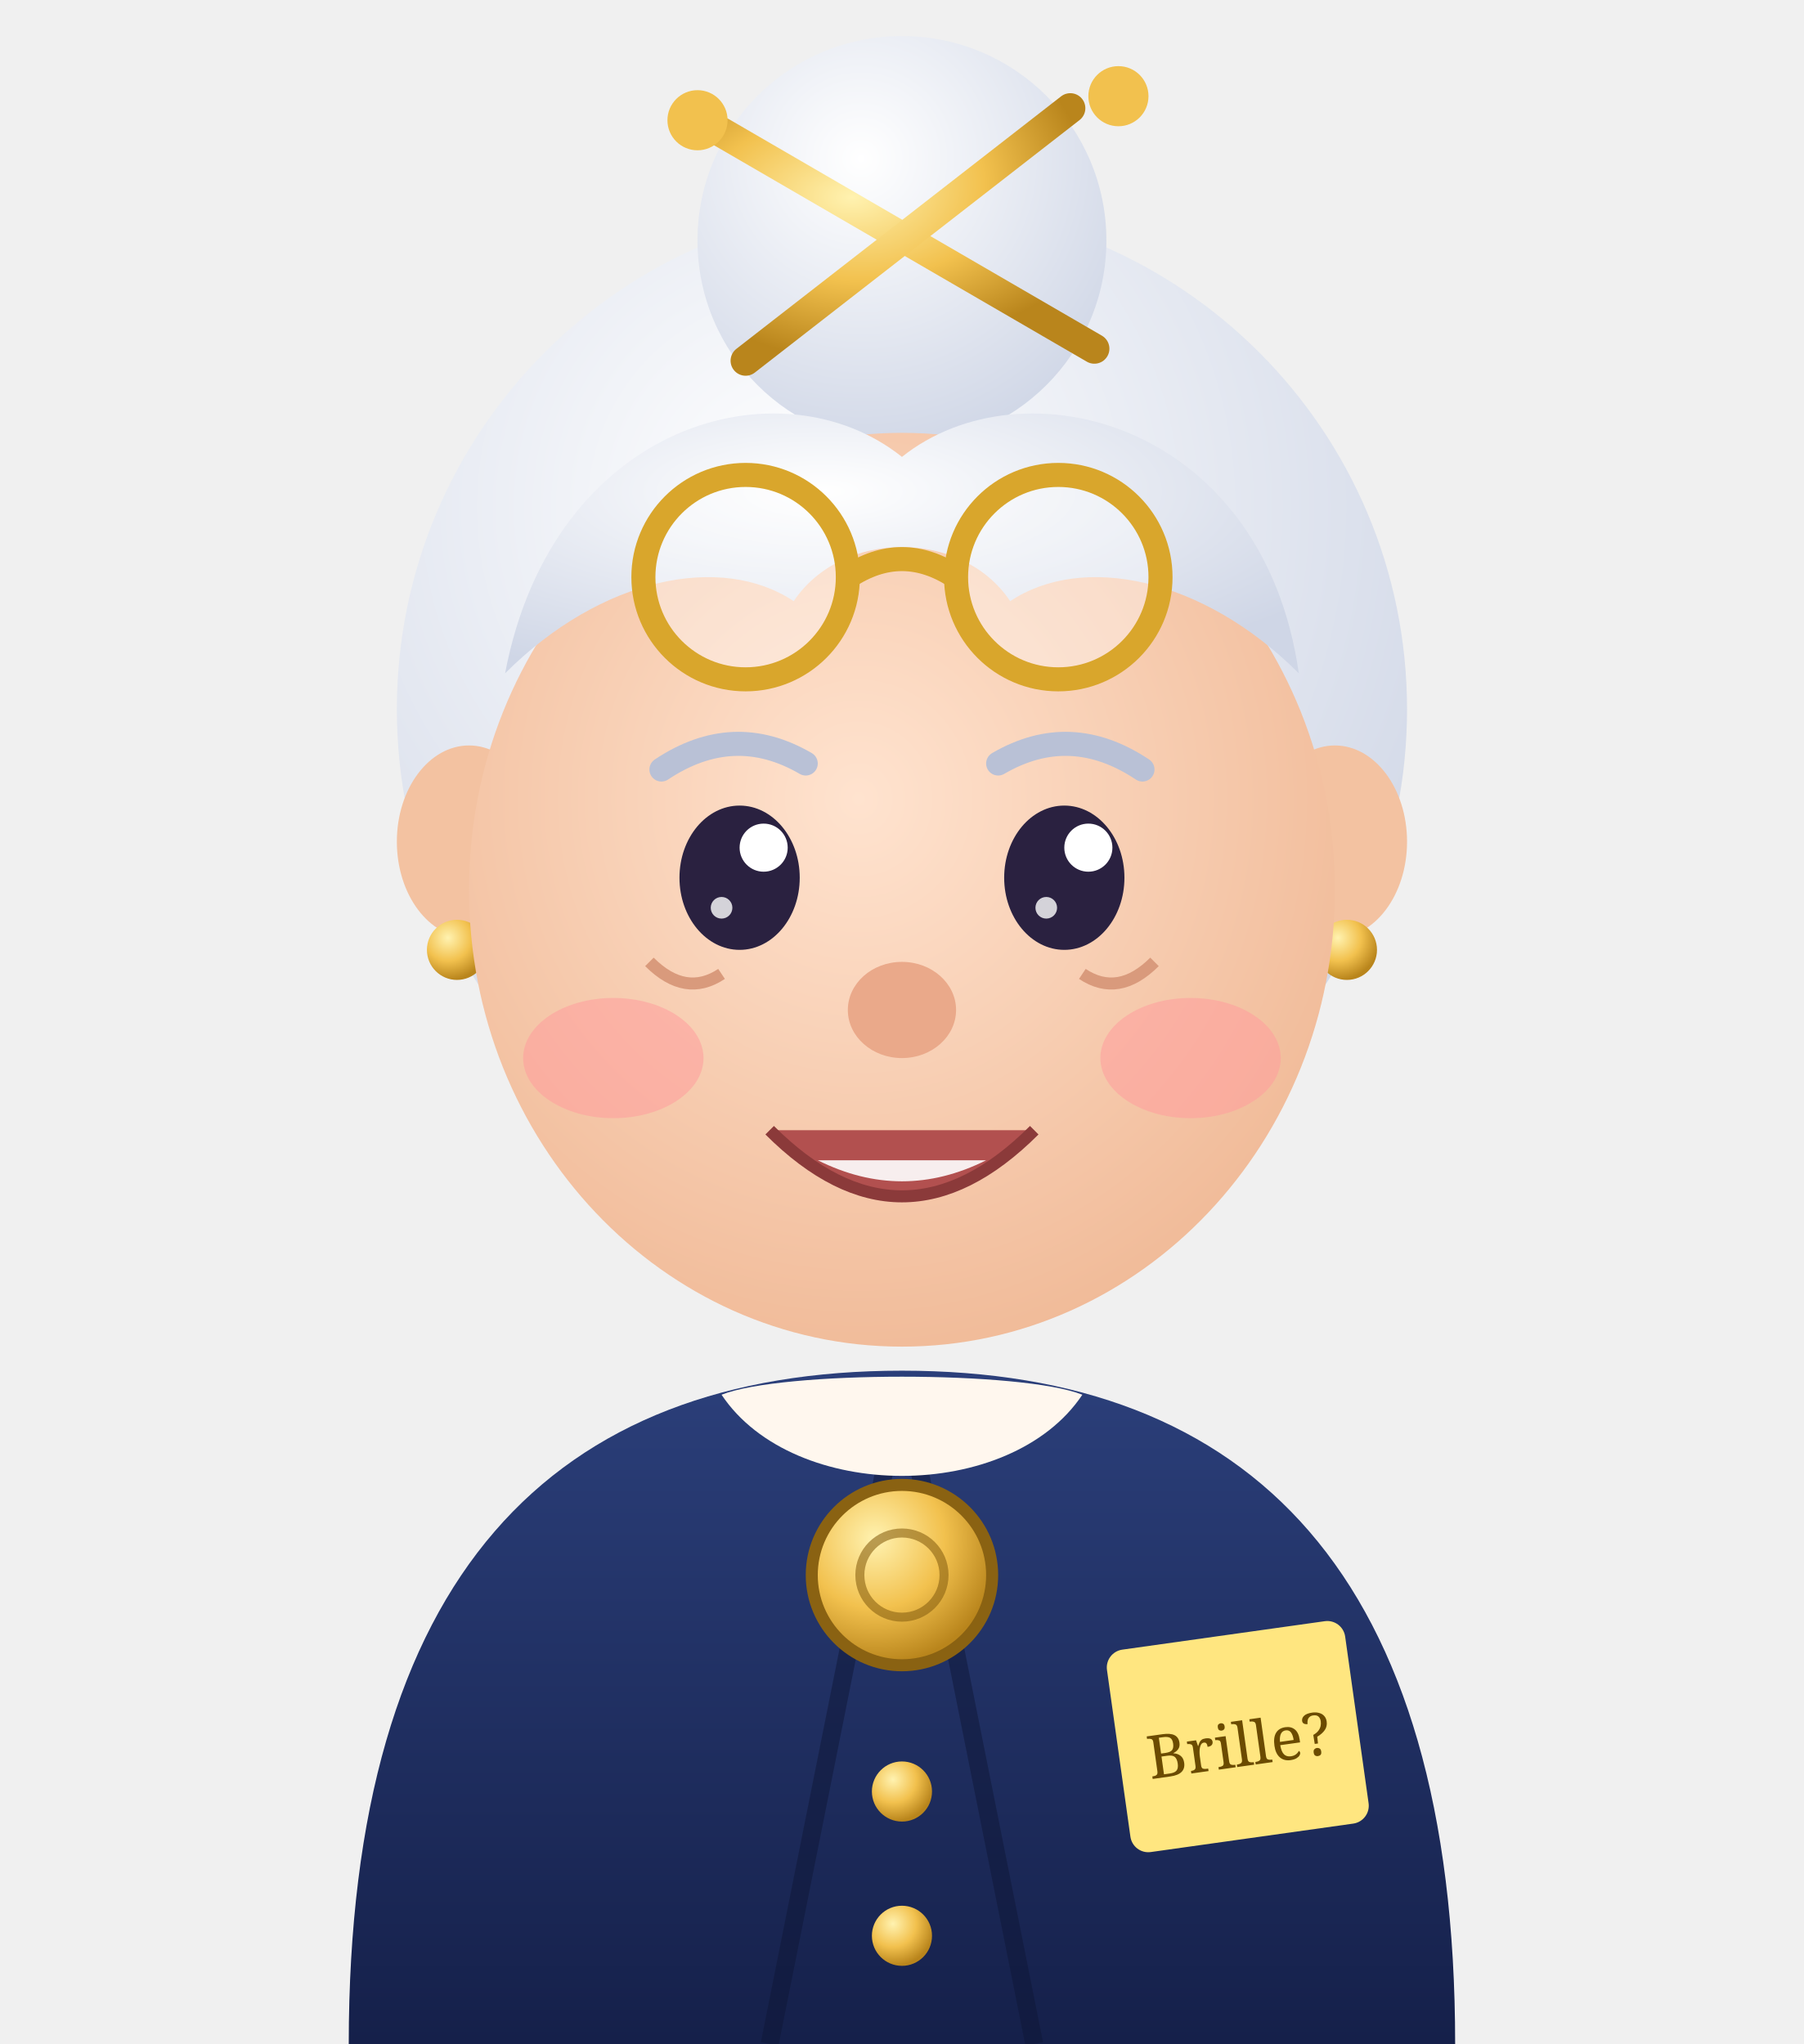
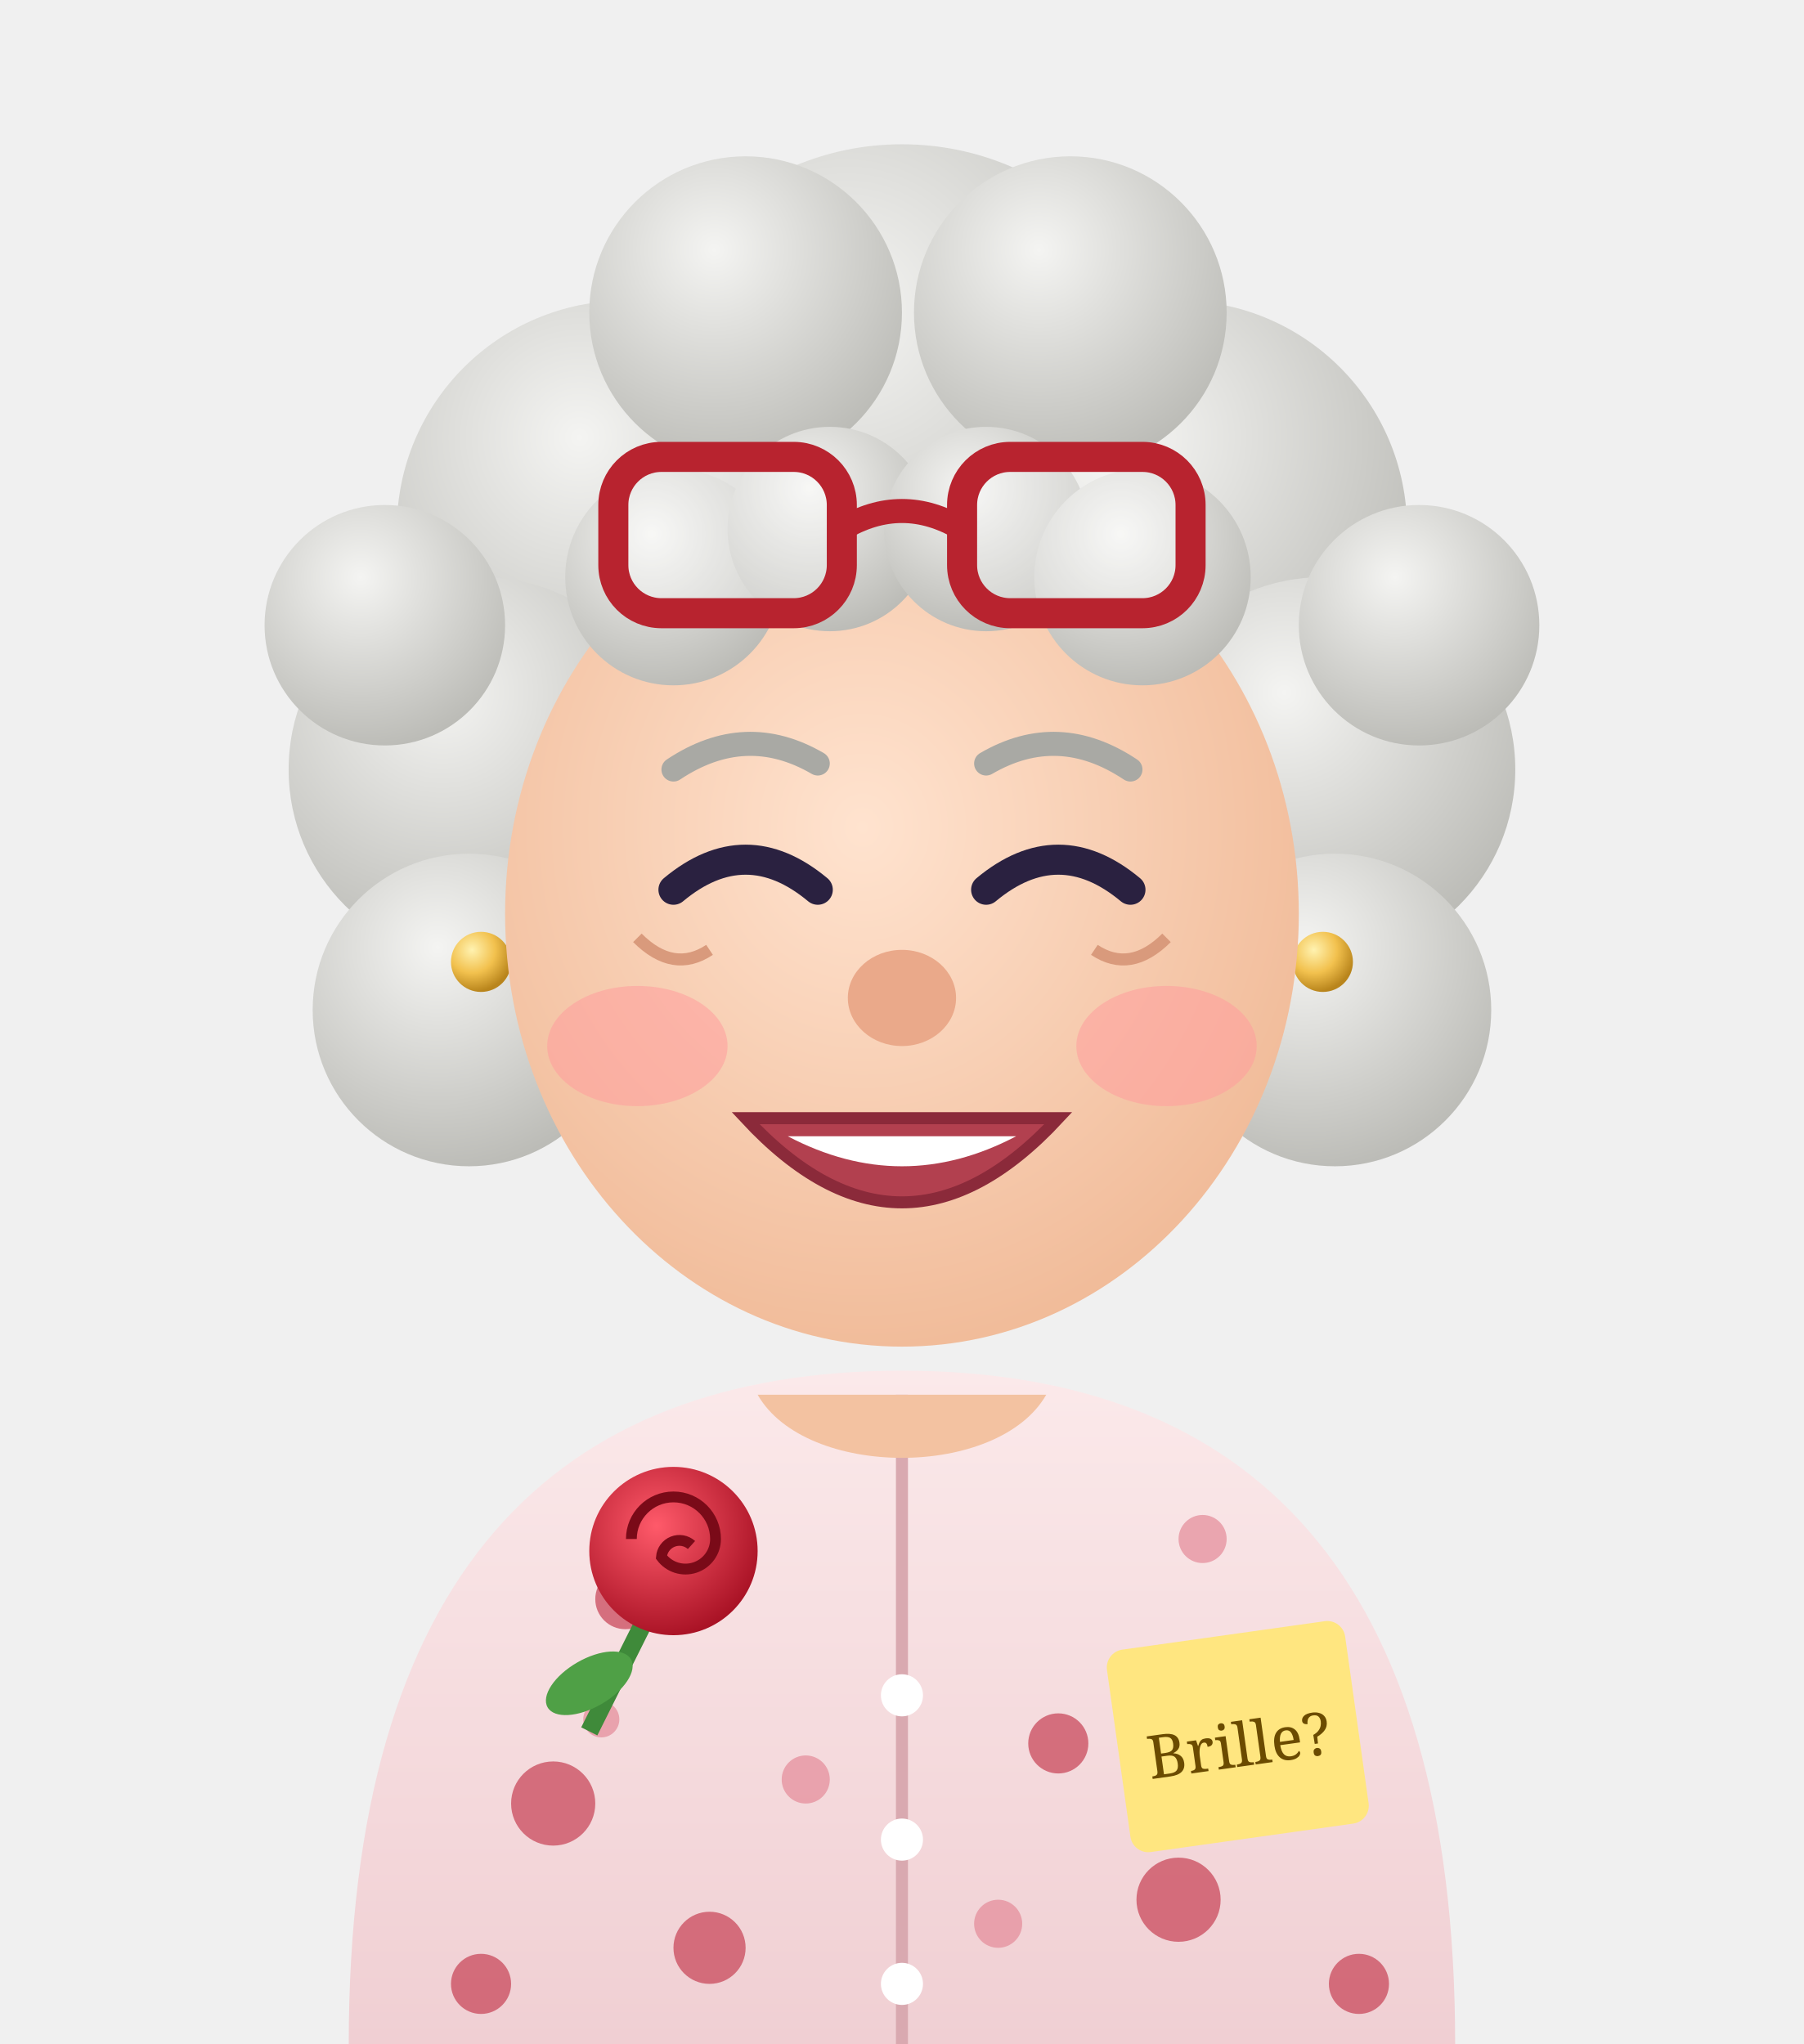
<svg xmlns="http://www.w3.org/2000/svg" viewBox="0 0 300 340" role="img" aria-label="Granny">
  <defs>
    <radialGradient id="gSkin" cx="45%" cy="40%" r="65%">
      <stop offset="0" stop-color="#ffe3cf" />
      <stop offset="1" stop-color="#f0b996" />
    </radialGradient>
    <radialGradient id="gHair" cx="40%" cy="30%" r="75%">
-       <stop offset="0" stop-color="#ffffff" />
-       <stop offset="1" stop-color="#cfd6e6" />
+       <stop offset="0" stop-color="#f4f4f2" />
+       <stop offset="1" stop-color="#b9b9b4" />
    </radialGradient>
-     <linearGradient id="gCoat" x1="0" y1="0" x2="0" y2="1">
-       <stop offset="0" stop-color="#2b3f7a" />
-       <stop offset="1" stop-color="#15204a" />
+     <linearGradient id="gBlouse" x1="0" y1="0" x2="0" y2="1">
+       <stop offset="0" stop-color="#fbe9ea" />
+       <stop offset="1" stop-color="#f0cfd3" />
    </linearGradient>
    <radialGradient id="gGold" cx="35%" cy="30%" r="70%">
      <stop offset="0" stop-color="#fff2b0" />
      <stop offset=".55" stop-color="#f2c14e" />
      <stop offset="1" stop-color="#b9851c" />
    </radialGradient>
+     <radialGradient id="gRose" cx="40%" cy="35%" r="70%">
+       <stop offset="0" stop-color="#ff5a6a" />
+       <stop offset="1" stop-color="#a50f22" />
+     </radialGradient>
  </defs>
-   <path d="M58 340 C58 262 92 228 150 228 C208 228 242 262 242 340 Z" fill="url(#gCoat)" />
-   <path d="M150 230 L128 340 M150 230 L172 340" stroke="#0e1636" stroke-width="3" opacity=".5" />
-   <path d="M120 232 C132 250 168 250 180 232 C170 228 130 228 120 232 Z" fill="#fff7ee" />
-   <circle cx="150" cy="262" r="15" fill="url(#gGold)" stroke="#8a6212" stroke-width="2" />
-   <path d="M143 262 a7 7 0 0 1 14 0 a7 7 0 0 1 -14 0" fill="none" stroke="#8a6212" stroke-width="1.5" opacity=".6" />
-   <circle cx="150" cy="298" r="5" fill="url(#gGold)" />
-   <circle cx="150" cy="322" r="5" fill="url(#gGold)" />
+   <path d="M58 340 C58 262 92 228 150 228 C208 228 242 262 242 340 Z" fill="url(#gBlouse)" />
+   <g fill="#c94a5c" opacity=".75">
+     <circle cx="92" cy="300" r="7" />
+     <circle cx="118" cy="324" r="6" />
+     <circle cx="196" cy="316" r="7" />
+     <circle cx="214" cy="282" r="5" />
+     <circle cx="104" cy="266" r="5" />
+     <circle cx="176" cy="290" r="5" />
+     <circle cx="226" cy="330" r="5" />
+     <circle cx="80" cy="330" r="5" />
+   </g>
+   <g fill="#e48a98" opacity=".7">
+     <circle cx="134" cy="296" r="4" />
+     <circle cx="166" cy="320" r="4" />
+     <circle cx="200" cy="256" r="4" />
+     <circle cx="100" cy="286" r="3" />
+   </g>
+   <path d="M150 232 L150 340" stroke="#d9a9b0" stroke-width="2" />
+   <circle cx="150" cy="282" r="3.5" fill="#fff" />
+   <circle cx="150" cy="306" r="3.5" fill="#fff" />
+   <circle cx="150" cy="330" r="3.5" fill="#fff" />
+   <path d="M126 232 C134 246 166 246 174 232" fill="#f3c2a1" />
+   <g transform="translate(112 258)">
+     <path d="M-4 10 L-14 30" stroke="#3f8a3a" stroke-width="3" />
+     <ellipse cx="-14" cy="22" rx="8" ry="4" fill="#4fa046" transform="rotate(-30 -14 22)" />
+     <circle r="14" fill="url(#gRose)" />
+     <path d="M-7 -2 a7 7 0 0 1 14 0 a5 5 0 0 1 -9 3 a3 3 0 0 1 5 -2" fill="none" stroke="#7a0a18" stroke-width="1.8" />
+   </g>
  <g transform="rotate(-8 205 290)">
    <rect x="186" y="272" width="40" height="34" rx="3" fill="#ffe680" />
    <text x="206" y="294" font-family="Georgia,serif" font-size="10" text-anchor="middle" fill="#6b4b00">Brille?</text>
  </g>
-   <circle cx="150" cy="118" r="84" fill="url(#gHair)" />
-   <circle cx="150" cy="40" r="34" fill="url(#gHair)" />
-   <path d="M120 22 L182 58" stroke="url(#gGold)" stroke-width="5" stroke-linecap="round" />
-   <path d="M178 18 L124 60" stroke="url(#gGold)" stroke-width="5" stroke-linecap="round" />
-   <circle cx="186" cy="16" r="5" fill="#f2c14e" />
-   <circle cx="116" cy="20" r="5" fill="#f2c14e" />
-   <ellipse cx="78" cy="140" rx="12" ry="16" fill="#f3c2a1" />
-   <ellipse cx="222" cy="140" rx="12" ry="16" fill="#f3c2a1" />
-   <circle cx="76" cy="158" r="5" fill="url(#gGold)" />
-   <circle cx="224" cy="158" r="5" fill="url(#gGold)" />
-   <ellipse cx="150" cy="148" rx="72" ry="76" fill="url(#gSkin)" />
-   <path d="M84 112 C92 70 130 60 150 76 C170 60 210 70 216 112 C200 96 180 92 168 100 C160 88 140 88 132 100 C120 92 100 96 84 112 Z" fill="url(#gHair)" />
-   <g fill="none" stroke="#d9a62c" stroke-width="4">
-     <circle cx="124" cy="96" r="17" fill="rgba(255,255,255,.35)" />
-     <circle cx="176" cy="96" r="17" fill="rgba(255,255,255,.35)" />
-     <path d="M141 96 Q150 90 159 96" />
+   <g fill="url(#gHair)">
+     <circle cx="150" cy="70" r="46" />
+     <circle cx="104" cy="88" r="38" />
+     <circle cx="196" cy="88" r="38" />
+     <circle cx="80" cy="128" r="32" />
+     <circle cx="220" cy="128" r="32" />
+     <circle cx="78" cy="168" r="26" />
+     <circle cx="222" cy="168" r="26" />
+     <circle cx="124" cy="52" r="26" />
+     <circle cx="178" cy="52" r="26" />
+     <circle cx="236" cy="104" r="20" />
+     <circle cx="64" cy="104" r="20" />
  </g>
-   <path d="M110 128 Q122 120 134 127" stroke="#b9c1d6" stroke-width="4" fill="none" stroke-linecap="round" />
-   <path d="M166 127 Q178 120 190 128" stroke="#b9c1d6" stroke-width="4" fill="none" stroke-linecap="round" />
-   <ellipse cx="123" cy="146" rx="10" ry="12" fill="#2a2140" />
-   <ellipse cx="177" cy="146" rx="10" ry="12" fill="#2a2140" />
-   <circle cx="127" cy="141" r="4" fill="#fff" />
-   <circle cx="181" cy="141" r="4" fill="#fff" />
-   <circle cx="120" cy="151" r="1.8" fill="#fff" opacity=".8" />
-   <circle cx="174" cy="151" r="1.8" fill="#fff" opacity=".8" />
-   <path d="M108 160 Q114 166 120 162 M192 160 Q186 166 180 162" stroke="#d99a7c" stroke-width="2" fill="none" />
-   <ellipse cx="102" cy="176" rx="15" ry="10" fill="#ff9d9d" opacity=".55" />
-   <ellipse cx="198" cy="176" rx="15" ry="10" fill="#ff9d9d" opacity=".55" />
-   <ellipse cx="150" cy="168" rx="9" ry="8" fill="#eaa98a" />
-   <path d="M128 188 Q150 210 172 188" fill="#b2504f" stroke="#8b3a3a" stroke-width="2" />
-   <path d="M136 193 Q150 200 164 193" fill="#fff" opacity=".9" />
+   <circle cx="80" cy="160" r="5" fill="url(#gGold)" />
+   <circle cx="220" cy="160" r="5" fill="url(#gGold)" />
+   <ellipse cx="150" cy="152" rx="66" ry="72" fill="url(#gSkin)" />
+   <g fill="url(#gHair)">
+     <circle cx="112" cy="96" r="18" />
+     <circle cx="138" cy="88" r="17" />
+     <circle cx="164" cy="88" r="17" />
+     <circle cx="190" cy="96" r="18" />
+   </g>
+   <g fill="rgba(255,255,255,.3)" stroke="#b8232f" stroke-width="5">
+     <rect x="102" y="76" width="38" height="26" rx="8" />
+     <rect x="160" y="76" width="38" height="26" rx="8" />
+   </g>
+   <path d="M140 88 Q150 82 160 88" stroke="#b8232f" stroke-width="4" fill="none" />
+   <path d="M112 128 Q124 120 136 127" stroke="#a9a9a4" stroke-width="4" fill="none" stroke-linecap="round" />
+   <path d="M164 127 Q176 120 188 128" stroke="#a9a9a4" stroke-width="4" fill="none" stroke-linecap="round" />
+   <path d="M112 148 Q124 138 136 148" stroke="#2a2140" stroke-width="5" fill="none" stroke-linecap="round" />
+   <path d="M164 148 Q176 138 188 148" stroke="#2a2140" stroke-width="5" fill="none" stroke-linecap="round" />
+   <path d="M106 156 Q112 162 118 158 M194 156 Q188 162 182 158" stroke="#d99a7c" stroke-width="2" fill="none" />
+   <ellipse cx="106" cy="174" rx="15" ry="10" fill="#ff9d9d" opacity=".55" />
+   <ellipse cx="194" cy="174" rx="15" ry="10" fill="#ff9d9d" opacity=".55" />
+   <ellipse cx="150" cy="166" rx="9" ry="8" fill="#eaa98a" />
+   <path d="M124 186 Q150 214 176 186 Z" fill="#b2404f" stroke="#8b2a3a" stroke-width="2" />
+   <path d="M131 189 Q150 199 169 189" fill="#fff" />
</svg>
